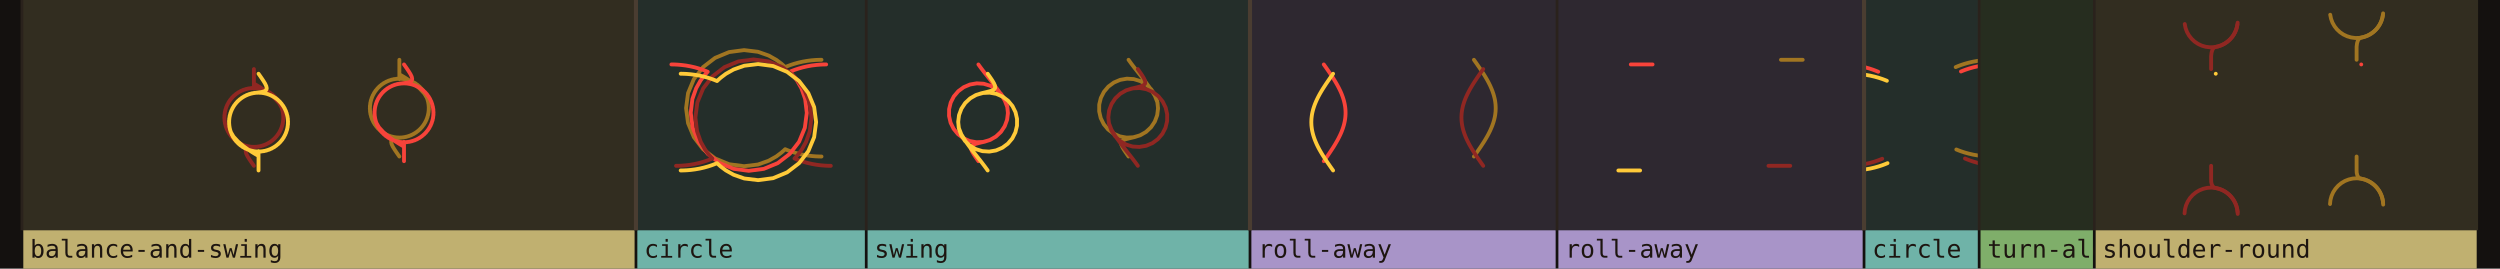
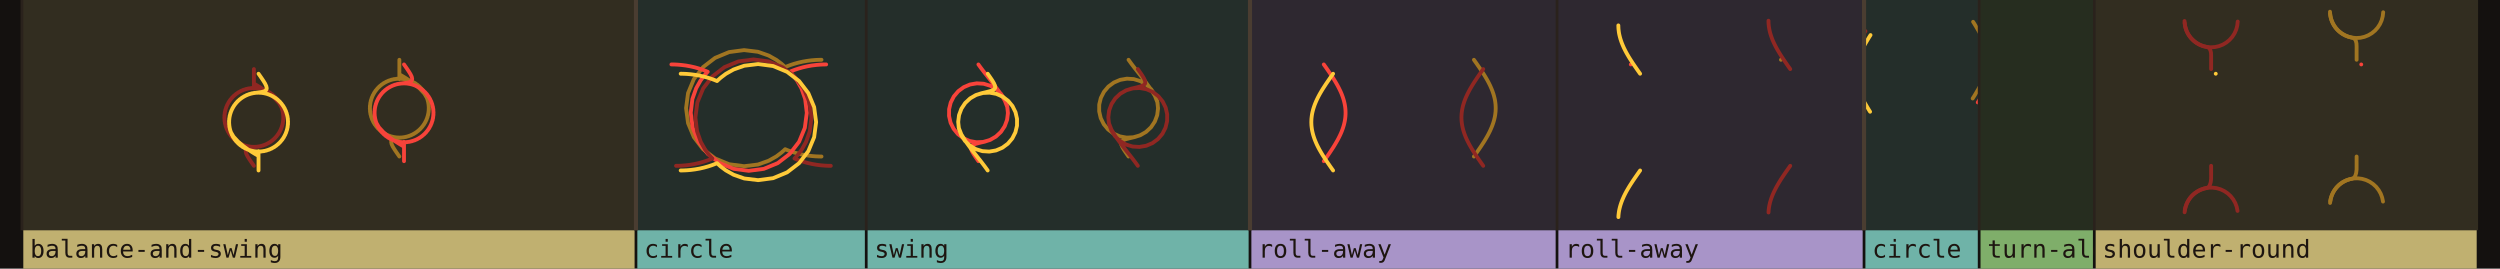
<svg xmlns="http://www.w3.org/2000/svg" viewBox="0 0 912 98" width="912" height="98" role="img">
  <rect width="912" height="98" fill="#14110f" />
  <svg x="8" y="0" width="224" height="84" viewBox="0 0 224 84">
    <rect width="224" height="84" fill="#c0b070" fill-opacity="0.18" />
    <path d="M137.69 21.81L137.69 22.12L137.69 22.92L137.69 24.01L137.69 25.22L137.69 26.33L137.69 27.19L137.69 27.91L137.69 28.48L137.69 28.81L137.69 28.87L137.69 28.87L137.69 28.87L137.69 28.87L137.69 28.84L137.69 28.52L137.69 27.95L137.69 27.25L137.69 26.48L137.69 25.8L137.69 25.33L137.69 25.2L137.69 25.2L137.69 25.2L137.69 25.2L137.69 25.2L137.69 25.2L137.69 25.2L137.69 25.2L137.69 25.5L137.69 26.15L137.69 26.81L137.69 27.1L137.95 27.26L138.7 27.69L139.88 28.4L141.42 29.4L143.24 30.72L145.14 32.34L146.82 34.16L147.86 35.93L148.3 37.66L148.45 39.64L148.23 41.65L147.63 43.58L146.69 45.36L145.43 46.94L143.89 48.25L142.14 49.26L140.23 49.92L138.23 50.21L136.21 50.12L134.25 49.66L132.4 48.84L130.74 47.68L129.33 46.24L128.2 44.56L127.42 42.7L126.99 40.73L126.94 38.71L127.27 36.71L127.97 34.82L129 33.08L130.35 31.57L131.95 30.34L133.75 29.43L135.69 28.87L137.71 28.69L139.72 28.88L141.66 29.44L143.46 30.36L145.05 31.6L146.39 33.12L147.42 34.85L148.11 36.75L148.43 38.75L148.37 40.77L147.94 42.74L147.15 44.6L146.02 46.27L144.6 47.71L142.93 48.86L141.09 49.67L139.12 50.13L137.1 50.21L135.1 49.91L133.19 49.24L131.44 48.23L129.91 46.91L128.66 45.33L127.72 43.54L127.13 41.6L126.92 39.6L127.08 37.58L127.62 35.63L128.51 33.82L129.72 32.21L131.22 30.85L132.94 29.79L134.83 29.07L136.82 28.72L138.84 28.75L140.82 29.15L142.69 29.92L144.38 31.02L145.84 32.42L147.01 34.06L147.85 35.9L148.34 37.86L148.45 39.88L148.18 41.88L147.54 43.8L146.55 45.56L145.26 47.11L143.69 48.39L141.92 49.36L140.05 49.96L138.3 50.21L136.76 50.4L135.6 50.69L134.91 51.13L134.69 51.76L134.86 52.58L135.32 53.55L135.95 54.57L136.6 55.54L137.17 56.36L137.55 56.9L137.69 57.1" fill="none" stroke="#a17521" stroke-width="1.4" stroke-linecap="round" stroke-linejoin="round" />
    <path d="M139.38 58.8L139.38 58.49L139.38 57.69L139.38 56.59L139.38 55.39L139.38 54.28L139.38 53.41L139.38 52.69L139.38 52.13L139.38 51.8L139.38 51.74L139.38 51.74L139.38 51.74L139.38 51.74L139.38 51.77L139.38 52.09L139.38 52.65L139.38 53.36L139.38 54.13L139.38 54.81L139.38 55.27L139.38 55.4L139.38 55.4L139.38 55.4L139.38 55.4L139.38 55.4L139.38 55.4L139.38 55.4L139.38 55.4L139.38 55.11L139.38 54.45L139.38 53.8L139.38 53.5L139.11 53.35L138.36 52.91L137.19 52.2L135.64 51.2L133.83 49.89L131.92 48.27L130.24 46.45L129.21 44.68L128.76 42.95L128.62 40.97L128.84 38.96L129.43 37.03L130.38 35.24L131.64 33.67L133.18 32.35L134.93 31.35L136.84 30.69L138.84 30.4L140.86 30.48L142.82 30.95L144.67 31.77L146.33 32.92L147.74 34.36L148.86 36.04L149.65 37.91L150.08 39.88L150.13 41.9L149.8 43.89L149.1 45.79L148.06 47.52L146.72 49.03L145.12 50.27L143.32 51.18L141.37 51.73L139.36 51.92L137.35 51.73L135.41 51.16L133.61 50.24L132.01 49.01L130.68 47.49L129.65 45.75L128.96 43.85L128.64 41.86L128.69 39.84L129.13 37.87L129.92 36.01L131.05 34.33L132.47 32.89L134.13 31.75L135.98 30.93L137.95 30.48L139.97 30.4L141.97 30.7L143.88 31.36L145.62 32.38L147.15 33.7L148.41 35.28L149.35 37.07L149.93 39L150.15 41.01L149.99 43.02L149.45 44.97L148.56 46.79L147.35 48.4L145.85 49.76L144.13 50.82L142.24 51.53L140.25 51.89L138.23 51.86L136.25 51.45L134.38 50.69L132.69 49.59L131.23 48.19L130.06 46.54L129.22 44.7L128.73 42.74L128.62 40.73L128.89 38.72L129.53 36.81L130.51 35.04L131.81 33.49L133.38 32.21L135.15 31.25L137.01 30.65L138.77 30.39L140.31 30.2L141.47 29.92L142.16 29.48L142.38 28.85L142.21 28.02L141.75 27.06L141.12 26.04L140.47 25.06L139.9 24.25L139.52 23.71L139.38 23.51" fill="none" stroke="#f8433a" stroke-width="1.4" stroke-linecap="round" stroke-linejoin="round" />
    <path d="M84.62 25.2L84.62 25.51L84.62 26.31L84.62 27.41L84.62 28.61L84.62 29.72L84.62 30.59L84.62 31.31L84.62 31.87L84.62 32.2L84.62 32.26L84.62 32.26L84.62 32.26L84.62 32.26L84.62 32.23L84.62 31.91L84.62 31.35L84.62 30.64L84.62 29.87L84.62 29.19L84.62 28.73L84.62 28.6L84.62 28.6L84.62 28.6L84.62 28.6L84.62 28.6L84.62 28.6L84.62 28.6L84.62 28.6L84.62 28.89L84.62 29.55L84.62 30.2L84.62 30.5L84.89 30.65L85.64 31.09L86.81 31.8L88.36 32.8L90.17 34.11L92.08 35.73L93.76 37.55L94.79 39.32L95.24 41.05L95.38 43.03L95.16 45.04L94.57 46.97L93.62 48.76L92.36 50.33L90.82 51.65L89.07 52.65L87.16 53.31L85.16 53.6L83.14 53.52L81.18 53.05L79.33 52.23L77.67 51.08L76.26 49.64L75.14 47.96L74.35 46.09L73.92 44.12L73.87 42.1L74.2 40.11L74.9 38.21L75.94 36.48L77.28 34.97L78.88 33.73L80.68 32.82L82.63 32.27L84.64 32.08L86.65 32.27L88.59 32.84L90.39 33.76L91.99 34.99L93.32 36.51L94.35 38.25L95.04 40.15L95.36 42.14L95.31 44.16L94.87 46.13L94.08 47.99L92.95 49.67L91.53 51.11L89.87 52.25L88.02 53.07L86.05 53.52L84.03 53.6L82.03 53.3L80.12 52.64L78.38 51.62L76.85 50.3L75.59 48.72L74.65 46.93L74.07 45L73.85 42.99L74.01 40.98L74.55 39.03L75.44 37.21L76.65 35.6L78.15 34.24L79.87 33.18L81.76 32.47L83.75 32.11L85.77 32.14L87.75 32.55L89.62 33.31L91.31 34.41L92.77 35.81L93.94 37.46L94.78 39.3L95.27 41.26L95.38 43.27L95.11 45.28L94.47 47.19L93.49 48.96L92.19 50.51L90.62 51.79L88.85 52.75L86.99 53.35L85.23 53.61L83.69 53.8L82.53 54.08L81.84 54.52L81.62 55.15L81.79 55.98L82.25 56.94L82.88 57.96L83.53 58.94L84.1 59.75L84.48 60.29L84.62 60.49" fill="none" stroke="#902722" stroke-width="1.4" stroke-linecap="round" stroke-linejoin="round" />
    <path d="M86.31 62.19L86.31 61.88L86.31 61.08L86.31 59.99L86.31 58.78L86.31 57.67L86.31 56.81L86.31 56.09L86.31 55.52L86.31 55.19L86.31 55.13L86.31 55.13L86.31 55.13L86.31 55.13L86.31 55.16L86.31 55.48L86.31 56.05L86.31 56.75L86.31 57.52L86.31 58.2L86.31 58.67L86.31 58.8L86.31 58.8L86.31 58.8L86.31 58.8L86.31 58.8L86.31 58.8L86.31 58.8L86.31 58.8L86.31 58.5L86.31 57.85L86.31 57.19L86.31 56.9L86.05 56.74L85.3 56.31L84.12 55.6L82.58 54.6L80.76 53.28L78.86 51.66L77.18 49.84L76.14 48.07L75.7 46.34L75.55 44.36L75.77 42.35L76.37 40.42L77.31 38.64L78.57 37.06L80.11 35.75L81.86 34.74L83.77 34.08L85.77 33.79L87.79 33.88L89.75 34.34L91.6 35.16L93.26 36.32L94.67 37.76L95.8 39.44L96.58 41.3L97.01 43.27L97.06 45.29L96.73 47.29L96.03 49.18L95 50.92L93.65 52.43L92.05 53.66L90.25 54.57L88.31 55.13L86.29 55.31L84.28 55.12L82.34 54.56L80.54 53.64L78.95 52.4L77.61 50.88L76.58 49.15L75.89 47.25L75.57 45.25L75.63 43.23L76.06 41.26L76.85 39.4L77.98 37.73L79.4 36.29L81.07 35.14L82.91 34.33L84.88 33.87L86.9 33.79L88.9 34.09L90.81 34.76L92.56 35.77L94.09 37.09L95.34 38.67L96.28 40.46L96.87 42.4L97.08 44.4L96.92 46.42L96.38 48.37L95.49 50.18L94.28 51.79L92.78 53.15L91.06 54.21L89.17 54.93L87.18 55.28L85.16 55.25L83.18 54.85L81.31 54.08L79.62 52.98L78.16 51.58L76.99 49.94L76.15 48.1L75.66 46.14L75.55 44.12L75.82 42.12L76.46 40.2L77.45 38.44L78.74 36.89L80.31 35.61L82.08 34.64L83.95 34.04L85.7 33.79L87.24 33.6L88.4 33.31L89.09 32.87L89.31 32.24L89.14 31.42L88.68 30.45L88.05 29.43L87.4 28.46L86.83 27.64L86.45 27.1L86.31 26.9" fill="none" stroke="#ffca39" stroke-width="1.4" stroke-linecap="round" stroke-linejoin="round" />
  </svg>
  <path d="M8 0L8 84" stroke="#2a221c" stroke-width="1" fill="none" />
  <svg x="8" y="84" width="224" height="14" viewBox="0 0 224 14">
    <rect x="0.5" width="223" height="14" fill="#c0b070" />
    <text x="3" y="10" fill="#1d1510" font-size="9" font-family="ui-monospace, Menlo, monospace">balance-and-swing</text>
  </svg>
  <svg x="232" y="0" width="84" height="84" viewBox="0 0 84 84">
    <rect width="84" height="84" fill="#6fb3a8" fill-opacity="0.18" />
    <path d="M67.69 57.1L67.4 57.1L66.63 57.08L65.47 57.03L64.04 56.91L62.43 56.7L60.77 56.41L59.13 56.03L57.63 55.61L56.33 55.18L55.32 54.8L54.66 54.53L54.43 54.43L54.1 54.75L53.06 55.67L51.22 57.06L48.4 58.64L44.49 60.02L39.45 60.63L33.97 59.91L28.87 57.79L24.48 54.43L21.12 50.04L19 44.93L18.28 39.45L19 33.97L21.12 28.87L24.48 24.48L28.87 21.12L33.97 19L39.45 18.28L44.49 18.89L48.4 20.26L51.22 21.85L53.06 23.23L54.1 24.16L54.43 24.48L54.66 24.38L55.32 24.11L56.33 23.73L57.63 23.3L59.13 22.88L60.77 22.5L62.43 22.21L64.04 22L65.47 21.88L66.63 21.83L67.4 21.81L67.69 21.81" fill="none" stroke="#a17521" stroke-width="1.4" stroke-linecap="round" stroke-linejoin="round" />
    <path d="M69.38 23.51L69.1 23.51L68.33 23.52L67.17 23.58L65.74 23.7L64.13 23.9L62.46 24.2L60.83 24.57L59.33 25L58.03 25.43L57.02 25.81L56.36 26.08L56.12 26.18L56.45 26.51L57.37 27.54L58.76 29.39L60.34 32.2L61.72 36.12L62.32 41.15L61.6 46.63L59.49 51.74L56.12 56.12L51.74 59.49L46.63 61.6L41.15 62.32L35.67 61.6L30.56 59.49L26.18 56.12L22.81 51.74L20.7 46.63L19.98 41.15L20.58 36.12L21.96 32.2L23.55 29.39L24.93 27.54L25.86 26.51L26.18 26.18L25.94 26.08L25.28 25.81L24.27 25.43L22.98 25L21.47 24.57L19.84 24.2L18.17 23.9L16.57 23.7L15.13 23.58L13.97 23.52L13.2 23.51L12.92 23.51" fill="none" stroke="#f8433a" stroke-width="1.4" stroke-linecap="round" stroke-linejoin="round" />
    <path d="M14.62 60.49L14.9 60.49L15.67 60.48L16.83 60.42L18.26 60.3L19.87 60.1L21.54 59.8L23.17 59.43L24.67 59L25.97 58.57L26.98 58.19L27.64 57.92L27.88 57.82L27.55 57.49L26.63 56.46L25.24 54.61L23.66 51.8L22.28 47.88L21.68 42.85L22.4 37.37L24.51 32.26L27.88 27.88L32.26 24.51L37.37 22.4L42.85 21.68L48.33 22.4L53.44 24.51L57.82 27.88L61.19 32.26L63.3 37.37L64.02 42.85L63.42 47.88L62.04 51.8L60.45 54.61L59.07 56.46L58.14 57.49L57.82 57.82L58.06 57.92L58.72 58.19L59.73 58.57L61.02 59L62.53 59.43L64.16 59.8L65.83 60.1L67.43 60.3L68.87 60.42L70.03 60.48L70.8 60.49L71.08 60.49" fill="none" stroke="#902722" stroke-width="1.4" stroke-linecap="round" stroke-linejoin="round" />
    <path d="M16.31 26.9L16.6 26.9L17.37 26.92L18.53 26.97L19.96 27.09L21.57 27.3L23.23 27.59L24.87 27.97L26.37 28.39L27.67 28.82L28.68 29.2L29.34 29.47L29.57 29.57L29.9 29.25L30.94 28.33L32.78 26.94L35.6 25.36L39.51 23.98L44.55 23.37L50.03 24.09L55.13 26.21L59.52 29.57L62.88 33.96L65 39.07L65.72 44.55L65 50.03L62.88 55.13L59.52 59.52L55.13 62.88L50.03 65L44.55 65.72L39.51 65.11L35.6 63.74L32.78 62.15L30.94 60.77L29.9 59.84L29.57 59.52L29.34 59.62L28.68 59.89L27.67 60.27L26.37 60.7L24.87 61.12L23.23 61.5L21.57 61.79L19.96 62L18.53 62.12L17.37 62.17L16.6 62.19L16.31 62.19" fill="none" stroke="#ffca39" stroke-width="1.4" stroke-linecap="round" stroke-linejoin="round" />
  </svg>
  <path d="M232 0L232 84" stroke="#2a221c" stroke-width="1" fill="none" />
  <svg x="232" y="84" width="84" height="14" viewBox="0 0 84 14">
    <rect x="0.5" width="83" height="14" fill="#6fb3a8" />
    <text x="3" y="10" fill="#1d1510" font-size="9" font-family="ui-monospace, Menlo, monospace">circle</text>
  </svg>
  <svg x="316" y="0" width="140" height="84" viewBox="0 0 140 84">
    <rect width="140" height="84" fill="#6fb3a8" fill-opacity="0.18" />
    <path d="M95.69 21.81L95.96 22.19L96.72 23.24L97.93 24.83L99.56 26.9L101.51 29.37L103.55 32.15L105.31 35L106.27 37.47L106.45 39.67L106.12 42.1L105.23 44.43L103.83 46.5L101.99 48.18L99.81 49.4L97.41 50.08L94.91 50.2L92.46 49.73L90.18 48.71L88.2 47.2L86.62 45.26L85.52 43.02L84.98 40.58L85 38.09L85.61 35.66L86.75 33.44L88.37 31.55L90.39 30.08L92.69 29.11L95.16 28.7L97.65 28.87L100.03 29.6L102.18 30.87L103.99 32.6L105.34 34.69L106.18 37.04L106.45 39.53L106.15 42L105.28 44.34L103.9 46.42L102.07 48.13L99.9 49.36L97.51 50.07L95.01 50.2L92.56 49.76L90.27 48.76L88.27 47.26L86.67 45.35L85.56 43.11L84.99 40.68L84.99 38.19L85.57 35.76L86.69 33.53L88.3 31.62L90.3 30.13L92.6 29.14L95.06 28.7L97.55 28.85L99.94 29.56L102.1 30.81L103.92 32.52L105.3 34.6L106.16 36.95L106.45 39.43L106.17 41.91L105.33 44.25L103.96 46.35L102.15 48.07L100.07 49.29L97.99 49.98L96.05 50.44L94.49 50.84L93.46 51.3L92.99 51.89L93.01 52.66L93.38 53.58L93.96 54.58L94.6 55.54L95.17 56.36L95.55 56.9L95.69 57.1" fill="none" stroke="#a17521" stroke-width="1.4" stroke-linecap="round" stroke-linejoin="round" />
    <path d="M40.92 23.51L41.19 23.89L41.95 24.93L43.17 26.53L44.8 28.59L46.75 31.07L48.79 33.85L50.54 36.69L51.5 39.17L51.69 41.37L51.36 43.8L50.47 46.13L49.07 48.2L47.23 49.88L45.05 51.1L42.64 51.78L40.15 51.89L37.7 51.43L35.42 50.41L33.43 48.89L31.85 46.96L30.76 44.72L30.21 42.28L30.24 39.78L30.84 37.36L31.98 35.14L33.61 33.24L35.63 31.77L37.93 30.81L40.39 30.4L42.88 30.56L45.27 31.3L47.42 32.56L49.22 34.29L50.58 36.39L51.42 38.74L51.69 41.22L51.38 43.7L50.52 46.04L49.13 48.12L47.31 49.82L45.14 51.06L42.74 51.77L40.25 51.9L37.79 51.46L35.5 50.46L33.51 48.96L31.91 47.04L30.79 44.81L30.22 42.38L30.23 39.88L30.81 37.45L31.93 35.22L33.54 33.31L35.54 31.82L37.83 30.83L40.29 30.4L42.78 30.54L45.18 31.26L47.34 32.5L49.16 34.22L50.53 36.3L51.39 38.64L51.69 41.12L51.41 43.6L50.56 45.95L49.2 48.04L47.39 49.76L45.3 50.99L43.22 51.68L41.28 52.13L39.72 52.54L38.7 52.99L38.23 53.59L38.24 54.36L38.61 55.28L39.19 56.27L39.83 57.24L40.4 58.05L40.78 58.6L40.92 58.8" fill="none" stroke="#f8433a" stroke-width="1.4" stroke-linecap="round" stroke-linejoin="round" />
    <path d="M99.08 60.49L98.81 60.11L98.05 59.07L96.83 57.47L95.2 55.41L93.25 52.93L91.21 50.15L89.46 47.31L88.5 44.83L88.31 42.63L88.64 40.2L89.53 37.87L90.93 35.8L92.77 34.12L94.95 32.9L97.36 32.22L99.85 32.11L102.3 32.57L104.58 33.59L106.57 35.11L108.15 37.04L109.24 39.28L109.79 41.72L109.76 44.22L109.16 46.64L108.02 48.86L106.39 50.76L104.37 52.23L102.07 53.19L99.61 53.6L97.12 53.44L94.73 52.7L92.58 51.44L90.78 49.71L89.42 47.61L88.58 45.26L88.31 42.78L88.62 40.3L89.48 37.96L90.87 35.88L92.69 34.18L94.86 32.94L97.26 32.23L99.75 32.1L102.21 32.54L104.5 33.54L106.49 35.04L108.09 36.96L109.21 39.19L109.78 41.62L109.77 44.12L109.19 46.55L108.07 48.78L106.46 50.69L104.46 52.18L102.17 53.17L99.71 53.6L97.22 53.46L94.82 52.74L92.66 51.5L90.84 49.78L89.47 47.7L88.61 45.36L88.31 42.88L88.59 40.4L89.44 38.05L90.8 35.96L92.61 34.24L94.7 33.01L96.78 32.32L98.72 31.87L100.28 31.46L101.3 31.01L101.77 30.41L101.76 29.64L101.39 28.72L100.81 27.73L100.17 26.76L99.6 25.95L99.22 25.4L99.08 25.2" fill="none" stroke="#902722" stroke-width="1.4" stroke-linecap="round" stroke-linejoin="round" />
    <path d="M44.31 62.19L44.04 61.81L43.28 60.76L42.07 59.17L40.44 57.1L38.49 54.63L36.45 51.85L34.69 49L33.73 46.53L33.55 44.33L33.88 41.9L34.77 39.57L36.17 37.5L38.01 35.82L40.19 34.6L42.59 33.92L45.09 33.8L47.54 34.27L49.82 35.29L51.8 36.8L53.38 38.74L54.48 40.98L55.02 43.42L55 45.91L54.39 48.34L53.25 50.56L51.63 52.45L49.61 53.92L47.31 54.89L44.84 55.3L42.35 55.13L39.97 54.4L37.82 53.13L36.01 51.4L34.66 49.31L33.82 46.96L33.55 44.47L33.85 42L34.72 39.66L36.1 37.58L37.93 35.87L40.1 34.64L42.49 33.93L44.99 33.8L47.44 34.24L49.73 35.24L51.73 36.74L53.33 38.65L54.44 40.89L55.01 43.32L55.01 45.81L54.43 48.24L53.31 50.47L51.7 52.38L49.7 53.87L47.4 54.86L44.94 55.3L42.45 55.15L40.06 54.44L37.9 53.19L36.08 51.48L34.7 49.4L33.84 47.05L33.55 44.57L33.83 42.09L34.67 39.75L36.04 37.65L37.85 35.93L39.93 34.71L42.01 34.02L43.95 33.56L45.51 33.16L46.54 32.7L47.01 32.11L46.99 31.34L46.62 30.42L46.04 29.42L45.4 28.46L44.83 27.64L44.45 27.1L44.31 26.9" fill="none" stroke="#ffca39" stroke-width="1.4" stroke-linecap="round" stroke-linejoin="round" />
  </svg>
  <path d="M316 0L316 84" stroke="#2a221c" stroke-width="1" fill="none" />
  <svg x="316" y="84" width="140" height="14" viewBox="0 0 140 14">
    <rect x="0.5" width="139" height="14" fill="#6fb3a8" />
    <text x="3" y="10" fill="#1d1510" font-size="9" font-family="ui-monospace, Menlo, monospace">swing</text>
  </svg>
  <svg x="456" y="0" width="112" height="84" viewBox="0 0 112 84">
    <rect width="112" height="84" fill="#a894c8" fill-opacity="0.18" />
    <path d="M81.69 57.1L81.71 57.06L81.8 56.94L81.94 56.74L82.13 56.47L82.38 56.11L82.69 55.68L83.04 55.17L83.45 54.58L83.88 53.95L84.31 53.32L84.72 52.69L85.13 52.06L85.53 51.43L85.91 50.8L86.28 50.17L86.64 49.54L86.98 48.91L87.3 48.28L87.61 47.65L87.89 47.02L88.16 46.39L88.41 45.76L88.63 45.13L88.84 44.5L89.02 43.87L89.18 43.24L89.32 42.61L89.43 41.98L89.51 41.34L89.58 40.71L89.61 40.08L89.63 39.45L89.61 38.82L89.58 38.19L89.51 37.56L89.43 36.93L89.32 36.3L89.18 35.67L89.02 35.04L88.84 34.41L88.63 33.78L88.41 33.15L88.16 32.52L87.89 31.89L87.61 31.26L87.3 30.63L86.98 30L86.64 29.37L86.28 28.74L85.91 28.11L85.53 27.48L85.13 26.85L84.72 26.22L84.31 25.59L83.88 24.96L83.45 24.33L83.04 23.74L82.69 23.23L82.38 22.79L82.13 22.44L81.94 22.16L81.8 21.97L81.71 21.85L81.69 21.81" fill="none" stroke="#a17521" stroke-width="1.4" stroke-linecap="round" stroke-linejoin="round" />
    <path d="M26.92 58.8L26.95 58.76L27.03 58.64L27.17 58.44L27.37 58.17L27.62 57.81L27.92 57.38L28.28 56.87L28.69 56.28L29.12 55.65L29.54 55.01L29.96 54.38L30.37 53.75L30.76 53.12L31.14 52.49L31.51 51.86L31.87 51.23L32.21 50.6L32.53 49.97L32.84 49.34L33.13 48.71L33.4 48.08L33.64 47.45L33.87 46.82L34.07 46.19L34.26 45.56L34.41 44.93L34.55 44.3L34.66 43.67L34.75 43.04L34.81 42.41L34.85 41.78L34.86 41.15L34.85 40.52L34.81 39.89L34.75 39.26L34.66 38.63L34.55 38L34.41 37.37L34.26 36.74L34.07 36.11L33.87 35.48L33.64 34.85L33.4 34.22L33.13 33.59L32.84 32.96L32.53 32.33L32.21 31.7L31.87 31.07L31.51 30.44L31.14 29.81L30.76 29.18L30.37 28.55L29.96 27.92L29.54 27.29L29.12 26.66L28.69 26.03L28.28 25.44L27.92 24.92L27.62 24.49L27.37 24.14L27.17 23.86L27.03 23.66L26.95 23.55L26.92 23.51" fill="none" stroke="#f8433a" stroke-width="1.4" stroke-linecap="round" stroke-linejoin="round" />
    <path d="M85.08 25.2L85.05 25.24L84.97 25.36L84.83 25.56L84.63 25.83L84.38 26.19L84.08 26.62L83.72 27.13L83.31 27.72L82.88 28.35L82.46 28.99L82.04 29.62L81.63 30.25L81.24 30.88L80.86 31.51L80.49 32.14L80.13 32.77L79.79 33.4L79.47 34.03L79.16 34.66L78.87 35.29L78.6 35.92L78.36 36.55L78.13 37.18L77.93 37.81L77.74 38.44L77.59 39.07L77.45 39.7L77.34 40.33L77.25 40.96L77.19 41.59L77.15 42.22L77.14 42.85L77.15 43.48L77.19 44.11L77.25 44.74L77.34 45.37L77.45 46L77.59 46.63L77.74 47.26L77.93 47.89L78.13 48.52L78.36 49.15L78.6 49.78L78.87 50.41L79.16 51.04L79.47 51.67L79.79 52.3L80.13 52.93L80.49 53.56L80.86 54.19L81.24 54.82L81.63 55.45L82.04 56.08L82.46 56.71L82.88 57.34L83.31 57.97L83.72 58.56L84.08 59.08L84.38 59.51L84.63 59.86L84.83 60.14L84.97 60.34L85.05 60.45L85.08 60.49" fill="none" stroke="#902722" stroke-width="1.4" stroke-linecap="round" stroke-linejoin="round" />
    <path d="M30.31 26.9L30.29 26.94L30.2 27.06L30.06 27.26L29.87 27.53L29.62 27.89L29.31 28.32L28.96 28.83L28.55 29.42L28.12 30.05L27.69 30.68L27.28 31.31L26.87 31.94L26.47 32.57L26.09 33.2L25.72 33.83L25.36 34.46L25.02 35.09L24.7 35.72L24.39 36.35L24.11 36.98L23.84 37.61L23.59 38.24L23.37 38.87L23.16 39.5L22.98 40.13L22.82 40.76L22.68 41.39L22.57 42.02L22.49 42.66L22.42 43.29L22.39 43.92L22.37 44.55L22.39 45.18L22.42 45.81L22.49 46.44L22.57 47.07L22.68 47.7L22.82 48.33L22.98 48.96L23.16 49.59L23.37 50.22L23.59 50.85L23.84 51.48L24.11 52.11L24.39 52.74L24.7 53.37L25.02 54L25.36 54.63L25.72 55.26L26.09 55.89L26.47 56.52L26.87 57.15L27.28 57.78L27.69 58.41L28.12 59.04L28.55 59.67L28.96 60.26L29.31 60.77L29.62 61.21L29.87 61.56L30.06 61.84L30.2 62.03L30.29 62.15L30.31 62.19" fill="none" stroke="#ffca39" stroke-width="1.4" stroke-linecap="round" stroke-linejoin="round" />
  </svg>
  <path d="M456 0L456 84" stroke="#2a221c" stroke-width="1" fill="none" />
  <svg x="456" y="84" width="112" height="14" viewBox="0 0 112 14">
    <rect x="0.5" width="111" height="14" fill="#a894c8" />
    <text x="3" y="10" fill="#1d1510" font-size="9" font-family="ui-monospace, Menlo, monospace">roll-away</text>
  </svg>
  <svg x="568" y="0" width="112" height="84" viewBox="0 0 112 84">
    <rect width="112" height="84" fill="#a894c8" fill-opacity="0.18" />
-     <path d="M81.69 21.81L81.71 21.81L81.8 21.81L81.94 21.81L82.13 21.81L82.38 21.81L82.69 21.81L83.04 21.81L83.45 21.81L83.88 21.81L84.31 21.81L84.72 21.81L85.13 21.81L85.53 21.81L85.91 21.81L86.28 21.81L86.64 21.81L86.98 21.81L87.3 21.81L87.61 21.81L87.89 21.81L88.16 21.81L88.41 21.81L88.63 21.81L88.84 21.81L89.02 21.81L89.18 21.81L89.32 21.81L89.43 21.81L89.51 21.81L89.58 21.81L89.61 21.81L89.63 21.81L89.61 21.81L89.58 21.81L89.51 21.81L89.43 21.81L89.32 21.81L89.18 21.81L89.02 21.81L88.84 21.81L88.63 21.81L88.41 21.81L88.16 21.81L87.89 21.81L87.61 21.81L87.3 21.81L86.98 21.81L86.64 21.81L86.28 21.81L85.91 21.81L85.53 21.81L85.13 21.81L84.72 21.81L84.31 21.81L83.88 21.81L83.45 21.81L83.04 21.81L82.69 21.81L82.38 21.81L82.13 21.81L81.94 21.81L81.8 21.81L81.71 21.81L81.69 21.81" fill="none" stroke="#a17521" stroke-width="1.4" stroke-linecap="round" stroke-linejoin="round" />
-     <path d="M26.92 23.51L26.95 23.51L27.03 23.51L27.17 23.51L27.37 23.51L27.62 23.51L27.92 23.51L28.28 23.51L28.69 23.51L29.12 23.51L29.54 23.51L29.96 23.51L30.37 23.51L30.76 23.51L31.14 23.51L31.51 23.51L31.87 23.51L32.21 23.51L32.53 23.51L32.84 23.51L33.13 23.51L33.4 23.51L33.64 23.51L33.87 23.51L34.07 23.51L34.26 23.51L34.41 23.51L34.55 23.51L34.66 23.51L34.75 23.51L34.81 23.51L34.85 23.51L34.86 23.51L34.85 23.51L34.81 23.51L34.75 23.51L34.66 23.51L34.55 23.51L34.41 23.51L34.26 23.51L34.07 23.51L33.87 23.51L33.64 23.51L33.4 23.51L33.13 23.51L32.84 23.51L32.53 23.51L32.21 23.51L31.87 23.51L31.51 23.51L31.14 23.51L30.76 23.51L30.37 23.51L29.96 23.51L29.54 23.51L29.12 23.51L28.69 23.51L28.28 23.51L27.92 23.51L27.62 23.51L27.37 23.51L27.17 23.51L27.03 23.51L26.95 23.51L26.92 23.51" fill="none" stroke="#f8433a" stroke-width="1.4" stroke-linecap="round" stroke-linejoin="round" />
-     <path d="M85.08 60.49L85.05 60.49L84.97 60.49L84.83 60.49L84.63 60.49L84.38 60.49L84.08 60.49L83.72 60.49L83.31 60.49L82.88 60.49L82.46 60.49L82.04 60.49L81.63 60.49L81.24 60.49L80.86 60.49L80.49 60.49L80.13 60.49L79.79 60.49L79.47 60.49L79.16 60.49L78.87 60.49L78.6 60.49L78.36 60.49L78.13 60.49L77.93 60.49L77.74 60.49L77.59 60.49L77.45 60.49L77.34 60.49L77.25 60.49L77.19 60.49L77.15 60.49L77.14 60.49L77.15 60.49L77.19 60.49L77.25 60.49L77.34 60.49L77.45 60.49L77.59 60.49L77.74 60.49L77.93 60.49L78.13 60.49L78.36 60.49L78.6 60.49L78.87 60.49L79.16 60.49L79.47 60.49L79.79 60.49L80.13 60.49L80.49 60.49L80.86 60.49L81.24 60.49L81.63 60.49L82.04 60.49L82.46 60.49L82.88 60.49L83.31 60.49L83.72 60.49L84.08 60.49L84.38 60.49L84.63 60.49L84.83 60.49L84.97 60.49L85.05 60.49L85.08 60.49" fill="none" stroke="#902722" stroke-width="1.4" stroke-linecap="round" stroke-linejoin="round" />
-     <path d="M30.31 62.19L30.29 62.19L30.2 62.19L30.06 62.19L29.87 62.19L29.62 62.19L29.31 62.19L28.96 62.19L28.55 62.19L28.12 62.19L27.69 62.19L27.28 62.19L26.87 62.19L26.47 62.19L26.09 62.19L25.72 62.19L25.36 62.19L25.02 62.19L24.7 62.19L24.39 62.19L24.11 62.19L23.84 62.19L23.59 62.19L23.37 62.19L23.16 62.19L22.98 62.19L22.82 62.19L22.68 62.19L22.57 62.19L22.49 62.19L22.42 62.19L22.39 62.19L22.37 62.19L22.39 62.19L22.42 62.19L22.49 62.19L22.57 62.19L22.68 62.19L22.82 62.19L22.98 62.19L23.16 62.19L23.37 62.19L23.59 62.19L23.84 62.19L24.11 62.19L24.39 62.19L24.7 62.19L25.02 62.19L25.36 62.19L25.72 62.19L26.09 62.19L26.47 62.19L26.87 62.19L27.28 62.19L27.69 62.19L28.12 62.19L28.55 62.19L28.96 62.19L29.31 62.19L29.62 62.19L29.87 62.19L30.06 62.19L30.2 62.19L30.29 62.19L30.31 62.19" fill="none" stroke="#ffca39" stroke-width="1.4" stroke-linecap="round" stroke-linejoin="round" />
+     <path d="M81.69 21.81L81.69 21.81L81.69 21.81L81.69 21.81L81.69 21.81L81.69 21.81L81.69 21.81L81.69 21.81L81.69 21.81L81.69 21.81L81.69 21.81L81.69 21.81L81.69 21.81L81.69 21.81L81.69 21.81L81.69 21.81L81.69 21.81L81.69 21.81L81.69 21.81L81.69 21.81L81.69 21.81L81.69 21.81L81.69 21.81L81.69 21.81L81.69 21.81L81.69 21.81L81.69 21.81L81.69 21.81L81.69 21.81L81.69 21.81L81.69 21.81L81.69 21.81L81.69 21.81L81.69 21.81L81.69 21.81L81.69 21.81L81.69 21.81L81.69 21.81L81.69 21.81L81.69 21.81L81.69 21.81L81.69 21.81L81.69 21.81L81.69 21.81L81.69 21.81L81.69 21.81L81.69 21.81L81.69 21.81L81.69 21.81L81.69 21.81L81.69 21.81L81.69 21.81L81.69 21.81L81.69 21.81L81.69 21.81L81.69 21.81L81.69 21.81L81.69 21.81L81.69 21.81L81.69 21.81L81.69 21.81L81.69 21.81L81.69 21.81L81.69 21.81L81.69 21.81" fill="none" stroke="#a17521" stroke-width="1.4" stroke-linecap="round" stroke-linejoin="round" />
+     <path d="M26.92 23.51L26.92 23.51L26.92 23.51L26.92 23.51L26.92 23.51L26.92 23.51L26.92 23.51L26.92 23.51L26.92 23.51L26.92 23.51L26.92 23.51L26.92 23.51L26.92 23.51L26.92 23.51L26.92 23.51L26.92 23.51L26.92 23.51L26.92 23.51L26.92 23.51L26.92 23.51L26.92 23.51L26.92 23.51L26.92 23.51L26.92 23.51L26.92 23.51L26.92 23.51L26.92 23.51L26.92 23.51L26.92 23.51L26.92 23.51L26.92 23.51L26.92 23.51L26.92 23.51L26.92 23.51L26.92 23.51L26.92 23.51L26.92 23.51L26.92 23.51L26.92 23.51L26.92 23.51L26.92 23.51L26.92 23.51L26.92 23.51L26.92 23.51L26.92 23.51L26.92 23.51L26.92 23.51L26.92 23.51L26.92 23.51L26.92 23.51L26.92 23.51L26.92 23.51L26.92 23.51L26.92 23.51L26.92 23.51L26.92 23.51L26.92 23.51L26.92 23.51L26.92 23.51L26.92 23.51L26.92 23.51L26.92 23.51L26.92 23.51L26.92 23.51L26.92 23.51" fill="none" stroke="#f8433a" stroke-width="1.4" stroke-linecap="round" stroke-linejoin="round" />
+     <path d="M85.08 60.49L85.05 60.53L84.97 60.65L84.83 60.85L84.63 61.12L84.38 61.48L84.08 61.91L83.72 62.42L83.31 63.01L82.88 63.64L82.46 64.27L82.04 64.9L81.63 65.53L81.24 66.16L80.86 66.79L80.49 67.42L80.13 68.05L79.79 68.69L79.47 69.32L79.16 69.95L78.87 70.58L78.6 71.21L78.36 71.84L78.13 72.47L77.93 73.1L77.74 73.73L77.59 74.36L77.45 74.99L77.34 75.62L77.25 76.25L77.19 76.88L77.15 77.51" fill="none" stroke="#902722" stroke-width="1.4" stroke-linecap="round" stroke-linejoin="round" />
+     <path d="M77.14 7.56L77.15 8.19L77.19 8.82L77.25 9.45L77.34 10.08L77.45 10.71L77.59 11.34L77.74 11.97L77.93 12.6L78.13 13.23L78.36 13.86L78.6 14.49L78.87 15.12L79.16 15.75L79.47 16.38L79.79 17.01L80.13 17.64L80.49 18.27L80.86 18.9L81.24 19.53L81.63 20.16L82.04 20.79L82.46 21.42L82.88 22.05L83.31 22.68L83.72 23.27L84.08 23.79L84.38 24.22L84.63 24.57L84.83 24.85L84.97 25.05L85.05 25.16L85.08 25.2" fill="none" stroke="#902722" stroke-width="1.4" stroke-linecap="round" stroke-linejoin="round" />
+     <path d="M30.31 62.19L30.29 62.23L30.2 62.35L30.06 62.54L29.87 62.82L29.62 63.17L29.31 63.61L28.96 64.12L28.55 64.71L28.12 65.34L27.69 65.97L27.28 66.6L26.87 67.23L26.47 67.86L26.09 68.49L25.72 69.12L25.36 69.75L25.02 70.38L24.7 71.01L24.39 71.64L24.11 72.27L23.84 72.9L23.59 73.53L23.37 74.16L23.16 74.79L22.98 75.42L22.82 76.05L22.68 76.68L22.57 77.31L22.49 77.94L22.42 78.57L22.39 79.2" fill="none" stroke="#ffca39" stroke-width="1.4" stroke-linecap="round" stroke-linejoin="round" />
+     <path d="M22.37 9.26L22.39 9.89L22.42 10.52L22.49 11.15L22.57 11.78L22.68 12.41L22.82 13.04L22.98 13.67L23.16 14.3L23.37 14.93L23.59 15.56L23.84 16.19L24.11 16.82L24.39 17.45L24.7 18.08L25.02 18.71L25.36 19.34L25.72 19.97L26.09 20.6L26.47 21.23L26.87 21.86L27.28 22.49L27.69 23.12L28.12 23.75L28.55 24.38L28.96 24.97L29.31 25.48L29.62 25.92L29.87 26.27L30.06 26.55L30.2 26.74L30.29 26.86L30.31 26.9" fill="none" stroke="#ffca39" stroke-width="1.4" stroke-linecap="round" stroke-linejoin="round" />
  </svg>
  <path d="M568 0L568 84" stroke="#2a221c" stroke-width="1" fill="none" />
  <svg x="568" y="84" width="112" height="14" viewBox="0 0 112 14">
    <rect x="0.5" width="111" height="14" fill="#a894c8" />
    <text x="3" y="10" fill="#1d1510" font-size="9" font-family="ui-monospace, Menlo, monospace">roll-away</text>
  </svg>
  <svg x="680" y="0" width="42" height="84" viewBox="0 0 42 84">
    <rect width="42" height="84" fill="#6fb3a8" fill-opacity="0.18" />
-     <path d="M46.69 21.81L46.4 21.81L45.63 21.83L44.47 21.88L43.04 22L41.43 22.21L39.77 22.5L38.13 22.88L36.63 23.3L35.33 23.73L34.32 24.11L33.66 24.38L33.43 24.48" fill="none" stroke="#a17521" stroke-width="1.4" stroke-linecap="round" stroke-linejoin="round" />
-     <path d="M33.66 54.53L34.32 54.8L35.33 55.18L36.63 55.61L38.13 56.03L39.77 56.41L41.43 56.7L43.04 56.91L44.47 57.03L45.63 57.08L46.4 57.1L46.69 57.1" fill="none" stroke="#a17521" stroke-width="1.4" stroke-linecap="round" stroke-linejoin="round" />
-     <path d="M-8.08 23.51L-7.8 23.51L-7.03 23.52L-5.87 23.58L-4.43 23.7L-2.83 23.9L-1.16 24.2L0.47 24.57L1.98 25L3.27 25.43L4.28 25.81L4.94 26.08L5.18 26.18" fill="none" stroke="#f8433a" stroke-width="1.4" stroke-linecap="round" stroke-linejoin="round" />
-     <path d="M35.36 26.08L36.02 25.81L37.03 25.43L38.33 25L39.83 24.57L41.46 24.2L43.13 23.9L44.74 23.7L46.17 23.58L47.33 23.52L48.1 23.51L48.38 23.51" fill="none" stroke="#f8433a" stroke-width="1.4" stroke-linecap="round" stroke-linejoin="round" />
-     <path d="M50.08 60.49L49.8 60.49L49.03 60.48L47.87 60.42L46.43 60.3L44.83 60.1L43.16 59.8L41.53 59.43L40.02 59L38.73 58.57L37.72 58.19L37.06 57.92L36.82 57.82" fill="none" stroke="#902722" stroke-width="1.4" stroke-linecap="round" stroke-linejoin="round" />
-     <path d="M6.64 57.92L5.98 58.19L4.97 58.57L3.67 59L2.17 59.43L0.54 59.8L-1.13 60.1L-2.74 60.3L-4.17 60.42L-5.33 60.48L-6.1 60.49L-6.38 60.49" fill="none" stroke="#902722" stroke-width="1.4" stroke-linecap="round" stroke-linejoin="round" />
-     <path d="M-4.69 62.19L-4.4 62.19L-3.63 62.17L-2.47 62.12L-1.04 62L0.57 61.79L2.23 61.5L3.87 61.12L5.37 60.7L6.67 60.27L7.68 59.89L8.34 59.62L8.57 59.52" fill="none" stroke="#ffca39" stroke-width="1.4" stroke-linecap="round" stroke-linejoin="round" />
-     <path d="M8.34 29.47L7.68 29.2L6.67 28.82L5.37 28.39L3.87 27.97L2.23 27.59L0.57 27.3L-1.04 27.09L-2.47 26.97L-3.63 26.92L-4.4 26.9L-4.69 26.9" fill="none" stroke="#ffca39" stroke-width="1.4" stroke-linecap="round" stroke-linejoin="round" />
+     <path d="M46.69 21.81L46.57 22.11L46.26 22.92L45.77 24.14L45.13 25.65L44.36 27.34L43.51 29.11L42.61 30.84L41.73 32.45L40.91 33.85L40.25 34.95L39.79 35.67L39.63 35.93" fill="none" stroke="#a17521" stroke-width="1.4" stroke-linecap="round" stroke-linejoin="round" />
+     <path d="M39.79 7.95L40.25 8.67L40.91 9.77L41.73 11.17L42.61 12.78L43.51 14.51L44.36 16.28L45.13 17.97L45.77 19.48L46.26 20.7L46.57 21.51L46.69 21.81" fill="none" stroke="#a17521" stroke-width="1.4" stroke-linecap="round" stroke-linejoin="round" />
+     <path d="M-8.08 23.51L-7.97 23.8L-7.66 24.62L-7.17 25.83L-6.52 27.35L-5.76 29.04L-4.9 30.8L-4.01 32.54L-3.12 34.15L-2.31 35.55L-1.64 36.64L-1.19 37.36L-1.02 37.62" fill="none" stroke="#f8433a" stroke-width="1.4" stroke-linecap="round" stroke-linejoin="round" />
+     <path d="M41.49 37.36L41.94 36.64L42.61 35.55L43.42 34.15L44.31 32.54L45.21 30.8L46.06 29.04L46.83 27.35L47.47 25.83L47.96 24.62L48.27 23.8L48.38 23.51" fill="none" stroke="#f8433a" stroke-width="1.4" stroke-linecap="round" stroke-linejoin="round" />
+     <path d="M50.08 25.2L49.97 24.91L49.66 24.1L49.17 22.88L48.52 21.36L47.76 19.67L46.9 17.91L46.01 16.17L45.12 14.56L44.31 13.16L43.64 12.07L43.19 11.35L43.02 11.09" fill="none" stroke="#902722" stroke-width="1.4" stroke-linecap="round" stroke-linejoin="round" />
+     <path d="M0.51 11.35L0.06 12.07L-0.61 13.16L-1.42 14.56L-2.31 16.17L-3.21 17.91L-4.06 19.67L-4.83 21.36L-5.47 22.88L-5.96 24.1L-6.27 24.91L-6.38 25.2" fill="none" stroke="#902722" stroke-width="1.4" stroke-linecap="round" stroke-linejoin="round" />
+     <path d="M-4.69 26.9L-4.57 26.61L-4.26 25.79L-3.77 24.57L-3.13 23.06L-2.36 21.37L-1.51 19.6L-0.61 17.87L0.27 16.26L1.09 14.86L1.75 13.76L2.21 13.04L2.37 12.79" fill="none" stroke="#ffca39" stroke-width="1.4" stroke-linecap="round" stroke-linejoin="round" />
+     <path d="M2.21 40.76L1.75 40.04L1.09 38.94L0.27 37.54L-0.61 35.93L-1.51 34.2L-2.36 32.43L-3.13 30.74L-3.77 29.23L-4.26 28.01L-4.57 27.2L-4.69 26.9" fill="none" stroke="#ffca39" stroke-width="1.4" stroke-linecap="round" stroke-linejoin="round" />
  </svg>
  <path d="M680 0L680 84" stroke="#2a221c" stroke-width="1" fill="none" />
  <svg x="680" y="84" width="42" height="14" viewBox="0 0 42 14">
    <rect x="0.5" width="41" height="14" fill="#6fb3a8" />
    <text x="3" y="10" fill="#1d1510" font-size="9" font-family="ui-monospace, Menlo, monospace">circle</text>
  </svg>
  <svg x="722" y="0" width="42" height="84" viewBox="0 0 42 84">
    <rect width="42" height="84" fill="#7fae6a" fill-opacity="0.18" />
-     <path d="M46.69 57.1L46.69 57.1L46.69 57.1L46.69 57.1L46.69 57.1L46.69 57.1L46.69 57.1L46.69 57.1L46.69 57.1L46.69 57.1L46.69 57.1L46.69 57.1L46.69 57.1L46.69 57.1L46.69 57.1L46.69 57.1L46.69 57.1L46.69 57.1L46.69 57.1L46.69 57.1L46.69 57.1L46.69 57.1L46.69 57.1L46.69 57.1L46.69 57.1" fill="none" stroke="#a17521" stroke-width="1.4" stroke-linecap="round" stroke-linejoin="round" />
+     <path d="M46.69 21.81L46.69 21.81L46.69 21.81L46.69 21.81L46.69 21.81L46.69 21.81L46.69 21.81L46.69 21.81L46.69 21.81L46.69 21.81L46.69 21.81L46.69 21.81L46.69 21.81L46.69 21.81L46.69 21.81L46.69 21.81L46.69 21.81L46.69 21.81L46.69 21.81L46.69 21.81L46.69 21.81L46.69 21.81L46.69 21.81L46.69 21.81L46.69 21.81" fill="none" stroke="#a17521" stroke-width="1.4" stroke-linecap="round" stroke-linejoin="round" />
    <path d="M48.38 23.51L48.38 23.51L48.38 23.51L48.38 23.51L48.38 23.51L48.38 23.51L48.38 23.51L48.38 23.51L48.38 23.51L48.38 23.51L48.38 23.51L48.38 23.51L48.38 23.51L48.38 23.51L48.38 23.51L48.38 23.51L48.38 23.51L48.38 23.51L48.38 23.51L48.38 23.51L48.38 23.51L48.38 23.51L48.38 23.51L48.38 23.51L48.38 23.51" fill="none" stroke="#f8433a" stroke-width="1.4" stroke-linecap="round" stroke-linejoin="round" />
-     <path d="M-6.38 60.49L-6.38 60.49L-6.38 60.49L-6.38 60.49L-6.38 60.49L-6.38 60.49L-6.38 60.49L-6.38 60.49L-6.38 60.49L-6.38 60.49L-6.38 60.49L-6.38 60.49L-6.38 60.49L-6.38 60.49L-6.38 60.49L-6.38 60.49L-6.38 60.49L-6.38 60.49L-6.38 60.49L-6.38 60.49L-6.38 60.49L-6.38 60.49L-6.38 60.49L-6.38 60.49L-6.38 60.49" fill="none" stroke="#902722" stroke-width="1.4" stroke-linecap="round" stroke-linejoin="round" />
+     <path d="M-6.38 25.2L-6.38 25.2L-6.38 25.2L-6.38 25.2L-6.38 25.2L-6.38 25.2L-6.38 25.2L-6.38 25.2L-6.38 25.2L-6.38 25.2L-6.38 25.2L-6.38 25.2L-6.38 25.2L-6.38 25.2L-6.38 25.2L-6.38 25.2L-6.38 25.2L-6.38 25.2L-6.38 25.2L-6.38 25.2L-6.38 25.2L-6.38 25.2L-6.38 25.2L-6.38 25.2L-6.38 25.2" fill="none" stroke="#902722" stroke-width="1.4" stroke-linecap="round" stroke-linejoin="round" />
    <path d="M-4.69 26.9L-4.69 26.9L-4.69 26.9L-4.69 26.9L-4.69 26.9L-4.69 26.9L-4.69 26.9L-4.69 26.9L-4.69 26.9L-4.69 26.9L-4.69 26.9L-4.69 26.9L-4.69 26.9L-4.69 26.9L-4.69 26.9L-4.69 26.9L-4.69 26.9L-4.69 26.9L-4.69 26.9L-4.69 26.9L-4.69 26.9L-4.69 26.9L-4.69 26.9L-4.69 26.9L-4.69 26.9" fill="none" stroke="#ffca39" stroke-width="1.4" stroke-linecap="round" stroke-linejoin="round" />
  </svg>
  <path d="M722 0L722 84" stroke="#2a221c" stroke-width="1" fill="none" />
  <svg x="722" y="84" width="42" height="14" viewBox="0 0 42 14">
    <rect x="0.5" width="41" height="14" fill="#7fae6a" />
    <text x="3" y="10" fill="#1d1510" font-size="9" font-family="ui-monospace, Menlo, monospace">turn-alone</text>
  </svg>
  <svg x="764" y="0" width="140" height="84" viewBox="0 0 140 84">
    <rect width="140" height="84" fill="#c0b070" fill-opacity="0.18" />
-     <path d="M95.69 57.1L95.69 57.3L95.69 57.87L95.69 58.7L95.69 59.72L95.69 60.84L95.69 61.98L95.73 63.05L95.95 63.97L96.35 64.67L96.91 65.08L97.66 65.24L98.59 65.48L99.66 65.89L100.84 66.52L102.03 67.4L103.09 68.47L103.97 69.69L104.65 71.03L105.12 72.46L105.36 73.94" fill="none" stroke="#a17521" stroke-width="1.4" stroke-linecap="round" stroke-linejoin="round" />
-     <path d="M105.36 4.87L105.14 6.35L104.69 7.79L104.02 9.13L103.16 10.36L102.11 11.44L100.91 12.34L99.58 13.05L98.16 13.55L96.69 13.82L95.18 13.86L93.69 13.66L92.25 13.24L90.89 12.6L89.65 11.76L88.55 10.74L87.62 9.56L86.88 8.25L86.36 6.84L86.06 5.37" fill="none" stroke="#a17521" stroke-width="1.4" stroke-linecap="round" stroke-linejoin="round" />
-     <path d="M85.99 74.44L86.15 72.95L86.54 71.5L87.15 70.12L87.97 68.86L88.97 67.74L90.13 66.79L91.42 66.02L92.82 65.47L94.29 65.14L95.79 65.04L97.28 65.17L98.74 65.53L100.13 66.11L101.41 66.9L102.55 67.88L103.52 69.02L104.31 70.3L104.9 71.69L105.26 73.15L105.39 74.64" fill="none" stroke="#a17521" stroke-width="1.4" stroke-linecap="round" stroke-linejoin="round" />
-     <path d="M105.29 5.56L104.96 7.03L104.4 8.43L103.64 9.72L102.69 10.88L101.57 11.88L100.36 12.67L99.22 13.2L98.2 13.54L97.34 13.73L96.67 14.01L96.18 14.72L95.85 15.77L95.69 17.03L95.69 18.38L95.69 19.67L95.69 20.77L95.69 21.53L95.69 21.81" fill="none" stroke="#a17521" stroke-width="1.4" stroke-linecap="round" stroke-linejoin="round" />
+     <path d="M95.69 21.81L95.69 21.6L95.69 21.04L95.69 20.21L95.69 19.19L95.69 18.07L95.69 16.93L95.64 15.86L95.42 14.94L95.02 14.24L94.47 13.83L93.71 13.67L92.78 13.43L91.71 13.02L90.53 12.39L89.34 11.51L88.28 10.44L87.4 9.22L86.72 7.88L86.25 6.45L86.01 4.97" fill="none" stroke="#a17521" stroke-width="1.4" stroke-linecap="round" stroke-linejoin="round" />
+     <path d="M86.01 74.04L86.23 72.56L86.68 71.12L87.35 69.78L88.22 68.55L89.26 67.47L90.46 66.56L91.79 65.86L93.21 65.36L94.68 65.09L96.19 65.05L97.68 65.25L99.12 65.67L100.48 66.31L101.72 67.15L102.83 68.17L103.75 69.35L104.49 70.66L105.01 72.07L105.32 73.54" fill="none" stroke="#a17521" stroke-width="1.4" stroke-linecap="round" stroke-linejoin="round" />
+     <path d="M105.39 4.47L105.22 5.96L104.83 7.41L104.22 8.78L103.4 10.05L102.4 11.17L101.24 12.12L99.95 12.88L98.55 13.44L97.08 13.77L95.59 13.87L94.09 13.74L92.63 13.38L91.24 12.79L89.97 12L88.82 11.03L87.85 9.89L87.06 8.61L86.47 7.22L86.11 5.76L85.98 4.27" fill="none" stroke="#a17521" stroke-width="1.4" stroke-linecap="round" stroke-linejoin="round" />
+     <path d="M86.08 73.34L86.41 71.88L86.97 70.48L87.73 69.19L88.68 68.02L89.8 67.02L91.01 66.24L92.15 65.7L93.17 65.37L94.04 65.18L94.71 64.9L95.19 64.19L95.52 63.14L95.68 61.88L95.69 60.53L95.69 59.24L95.69 58.14L95.69 57.38L95.69 57.1" fill="none" stroke="#a17521" stroke-width="1.4" stroke-linecap="round" stroke-linejoin="round" />
    <path d="M97.38 23.51L97.38 23.51L97.38 23.51L97.38 23.51L97.38 23.51L97.38 23.51L97.38 23.51L97.38 23.51L97.38 23.51L97.38 23.51L97.38 23.51L97.38 23.51L97.38 23.51L97.38 23.51L97.38 23.51L97.38 23.51L97.38 23.51L97.38 23.51L97.38 23.51L97.38 23.51L97.38 23.51L97.38 23.51L97.38 23.51L97.38 23.51L97.38 23.51L97.38 23.51L97.38 23.51L97.38 23.51L97.38 23.51L97.38 23.51L97.38 23.51L97.38 23.51L97.38 23.51L97.38 23.51L97.38 23.51L97.38 23.51L97.38 23.51L97.38 23.51L97.38 23.51L97.38 23.51L97.38 23.51L97.38 23.51L97.38 23.51L97.38 23.51L97.38 23.51L97.38 23.51L97.38 23.51L97.38 23.51L97.38 23.51L97.38 23.51L97.38 23.51L97.38 23.51L97.38 23.51L97.38 23.51L97.38 23.51L97.38 23.51L97.38 23.51L97.38 23.51L97.38 23.51L97.38 23.51L97.38 23.51L97.38 23.51L97.38 23.51L97.38 23.51L97.38 23.51L97.38 23.51L97.38 23.51L97.38 23.51L97.38 23.51L97.38 23.51L97.38 23.51L97.38 23.51L97.38 23.51L97.38 23.51L97.38 23.51L97.38 23.51L97.38 23.51L97.38 23.51L97.38 23.51L97.38 23.51L97.38 23.51" fill="none" stroke="#f8433a" stroke-width="1.4" stroke-linecap="round" stroke-linejoin="round" />
-     <path d="M42.62 60.49L42.62 60.7L42.62 61.26L42.62 62.09L42.62 63.11L42.62 64.23L42.62 65.37L42.66 66.44L42.88 67.36L43.28 68.06L43.84 68.48L44.59 68.64L45.52 68.88L46.59 69.28L47.77 69.91L48.97 70.8L50.02 71.87L50.9 73.08L51.58 74.42L52.05 75.85L52.29 77.34" fill="none" stroke="#902722" stroke-width="1.4" stroke-linecap="round" stroke-linejoin="round" />
-     <path d="M52.3 8.26L52.07 9.75L51.62 11.18L50.95 12.53L50.09 13.75L49.04 14.83L47.84 15.74L46.52 16.45L45.1 16.94L43.62 17.21L42.12 17.25L40.63 17.06L39.18 16.64L37.82 16L36.58 15.16L35.48 14.13L34.55 12.95L33.81 11.64L33.29 10.23L32.99 8.76" fill="none" stroke="#902722" stroke-width="1.4" stroke-linecap="round" stroke-linejoin="round" />
-     <path d="M32.92 77.84L33.08 76.34L33.47 74.89L34.08 73.52L34.9 72.26L35.9 71.14L37.06 70.18L38.36 69.42L39.75 68.87L41.22 68.53L42.72 68.43L44.21 68.57L45.67 68.93L47.06 69.51L48.34 70.3L49.48 71.28L50.46 72.42L51.25 73.7L51.83 75.08L52.19 76.54L52.32 78.04" fill="none" stroke="#902722" stroke-width="1.4" stroke-linecap="round" stroke-linejoin="round" />
-     <path d="M52.22 8.96L51.89 10.42L51.34 11.82L50.57 13.12L49.62 14.28L48.5 15.28L47.29 16.07L46.15 16.6L45.13 16.93L44.27 17.12L43.6 17.4L43.11 18.11L42.78 19.16L42.62 20.43L42.62 21.77L42.62 23.06L42.62 24.16L42.62 24.92L42.62 25.2" fill="none" stroke="#902722" stroke-width="1.4" stroke-linecap="round" stroke-linejoin="round" />
+     <path d="M42.62 25.2L42.62 25L42.62 24.44L42.62 23.6L42.62 22.58L42.62 21.46L42.62 20.33L42.58 19.25L42.35 18.33L41.96 17.64L41.4 17.22L40.64 17.06L39.71 16.82L38.64 16.41L37.47 15.78L36.27 14.9L35.21 13.83L34.33 12.61L33.65 11.27L33.19 9.84L32.95 8.36" fill="none" stroke="#902722" stroke-width="1.4" stroke-linecap="round" stroke-linejoin="round" />
+     <path d="M32.94 77.44L33.16 75.95L33.61 74.52L34.28 73.17L35.15 71.94L36.19 70.86L37.39 69.96L38.72 69.25L40.14 68.76L41.62 68.48L43.12 68.45L44.61 68.64L46.05 69.06L47.41 69.7L48.66 70.54L49.76 71.56L50.69 72.75L51.42 74.06L51.95 75.46L52.25 76.94" fill="none" stroke="#902722" stroke-width="1.4" stroke-linecap="round" stroke-linejoin="round" />
+     <path d="M52.32 7.86L52.15 9.35L51.76 10.81L51.15 12.18L50.34 13.44L49.34 14.56L48.17 15.52L46.88 16.28L45.48 16.83L44.02 17.16L42.52 17.26L41.02 17.13L39.56 16.77L38.18 16.19L36.9 15.4L35.76 14.42L34.78 13.28L33.99 12L33.41 10.62L33.05 9.16L32.91 7.66" fill="none" stroke="#902722" stroke-width="1.4" stroke-linecap="round" stroke-linejoin="round" />
+     <path d="M33.01 76.74L33.35 75.27L33.9 73.88L34.66 72.58L35.61 71.42L36.74 70.42L37.95 69.63L39.09 69.1L40.1 68.76L40.97 68.57L41.64 68.3L42.12 67.58L42.46 66.53L42.61 65.27L42.62 63.92L42.62 62.63L42.62 61.54L42.62 60.78L42.62 60.49" fill="none" stroke="#902722" stroke-width="1.4" stroke-linecap="round" stroke-linejoin="round" />
    <path d="M44.31 26.9L44.31 26.9L44.31 26.9L44.31 26.9L44.31 26.9L44.31 26.9L44.31 26.9L44.31 26.9L44.31 26.9L44.31 26.9L44.31 26.9L44.31 26.9L44.31 26.9L44.31 26.9L44.31 26.9L44.31 26.9L44.31 26.9L44.31 26.9L44.31 26.9L44.31 26.9L44.31 26.9L44.31 26.9L44.31 26.9L44.31 26.9L44.31 26.9L44.31 26.9L44.31 26.9L44.31 26.9L44.31 26.9L44.31 26.9L44.31 26.9L44.31 26.9L44.31 26.9L44.31 26.9L44.31 26.9L44.31 26.9L44.31 26.9L44.31 26.9L44.31 26.9L44.31 26.9L44.31 26.9L44.31 26.9L44.31 26.9L44.31 26.9L44.31 26.9L44.31 26.9L44.31 26.9L44.31 26.9L44.31 26.9L44.31 26.9L44.31 26.9L44.31 26.9L44.31 26.9L44.31 26.9L44.31 26.9L44.31 26.9L44.31 26.9L44.31 26.9L44.31 26.9L44.31 26.9L44.31 26.9L44.31 26.9L44.31 26.9L44.31 26.9L44.31 26.9L44.31 26.9L44.31 26.9L44.31 26.9L44.31 26.9L44.31 26.9L44.31 26.9L44.31 26.9L44.31 26.9L44.31 26.9L44.31 26.9L44.31 26.9L44.31 26.9L44.31 26.9L44.31 26.9L44.31 26.9L44.31 26.9" fill="none" stroke="#ffca39" stroke-width="1.4" stroke-linecap="round" stroke-linejoin="round" />
  </svg>
  <path d="M764 0L764 84" stroke="#2a221c" stroke-width="1" fill="none" />
  <svg x="764" y="84" width="140" height="14" viewBox="0 0 140 14">
    <rect x="0.5" width="139" height="14" fill="#c0b070" />
    <text x="3" y="10" fill="#1d1510" font-size="9" font-family="ui-monospace, Menlo, monospace">shoulder-round</text>
  </svg>
  <path d="M232 0L232 84" stroke="#4a3d31" stroke-width="1.5" fill="none" />
  <path d="M456 0L456 84" stroke="#4a3d31" stroke-width="1.5" fill="none" />
  <path d="M680 0L680 84" stroke="#4a3d31" stroke-width="1.5" fill="none" />
</svg>
